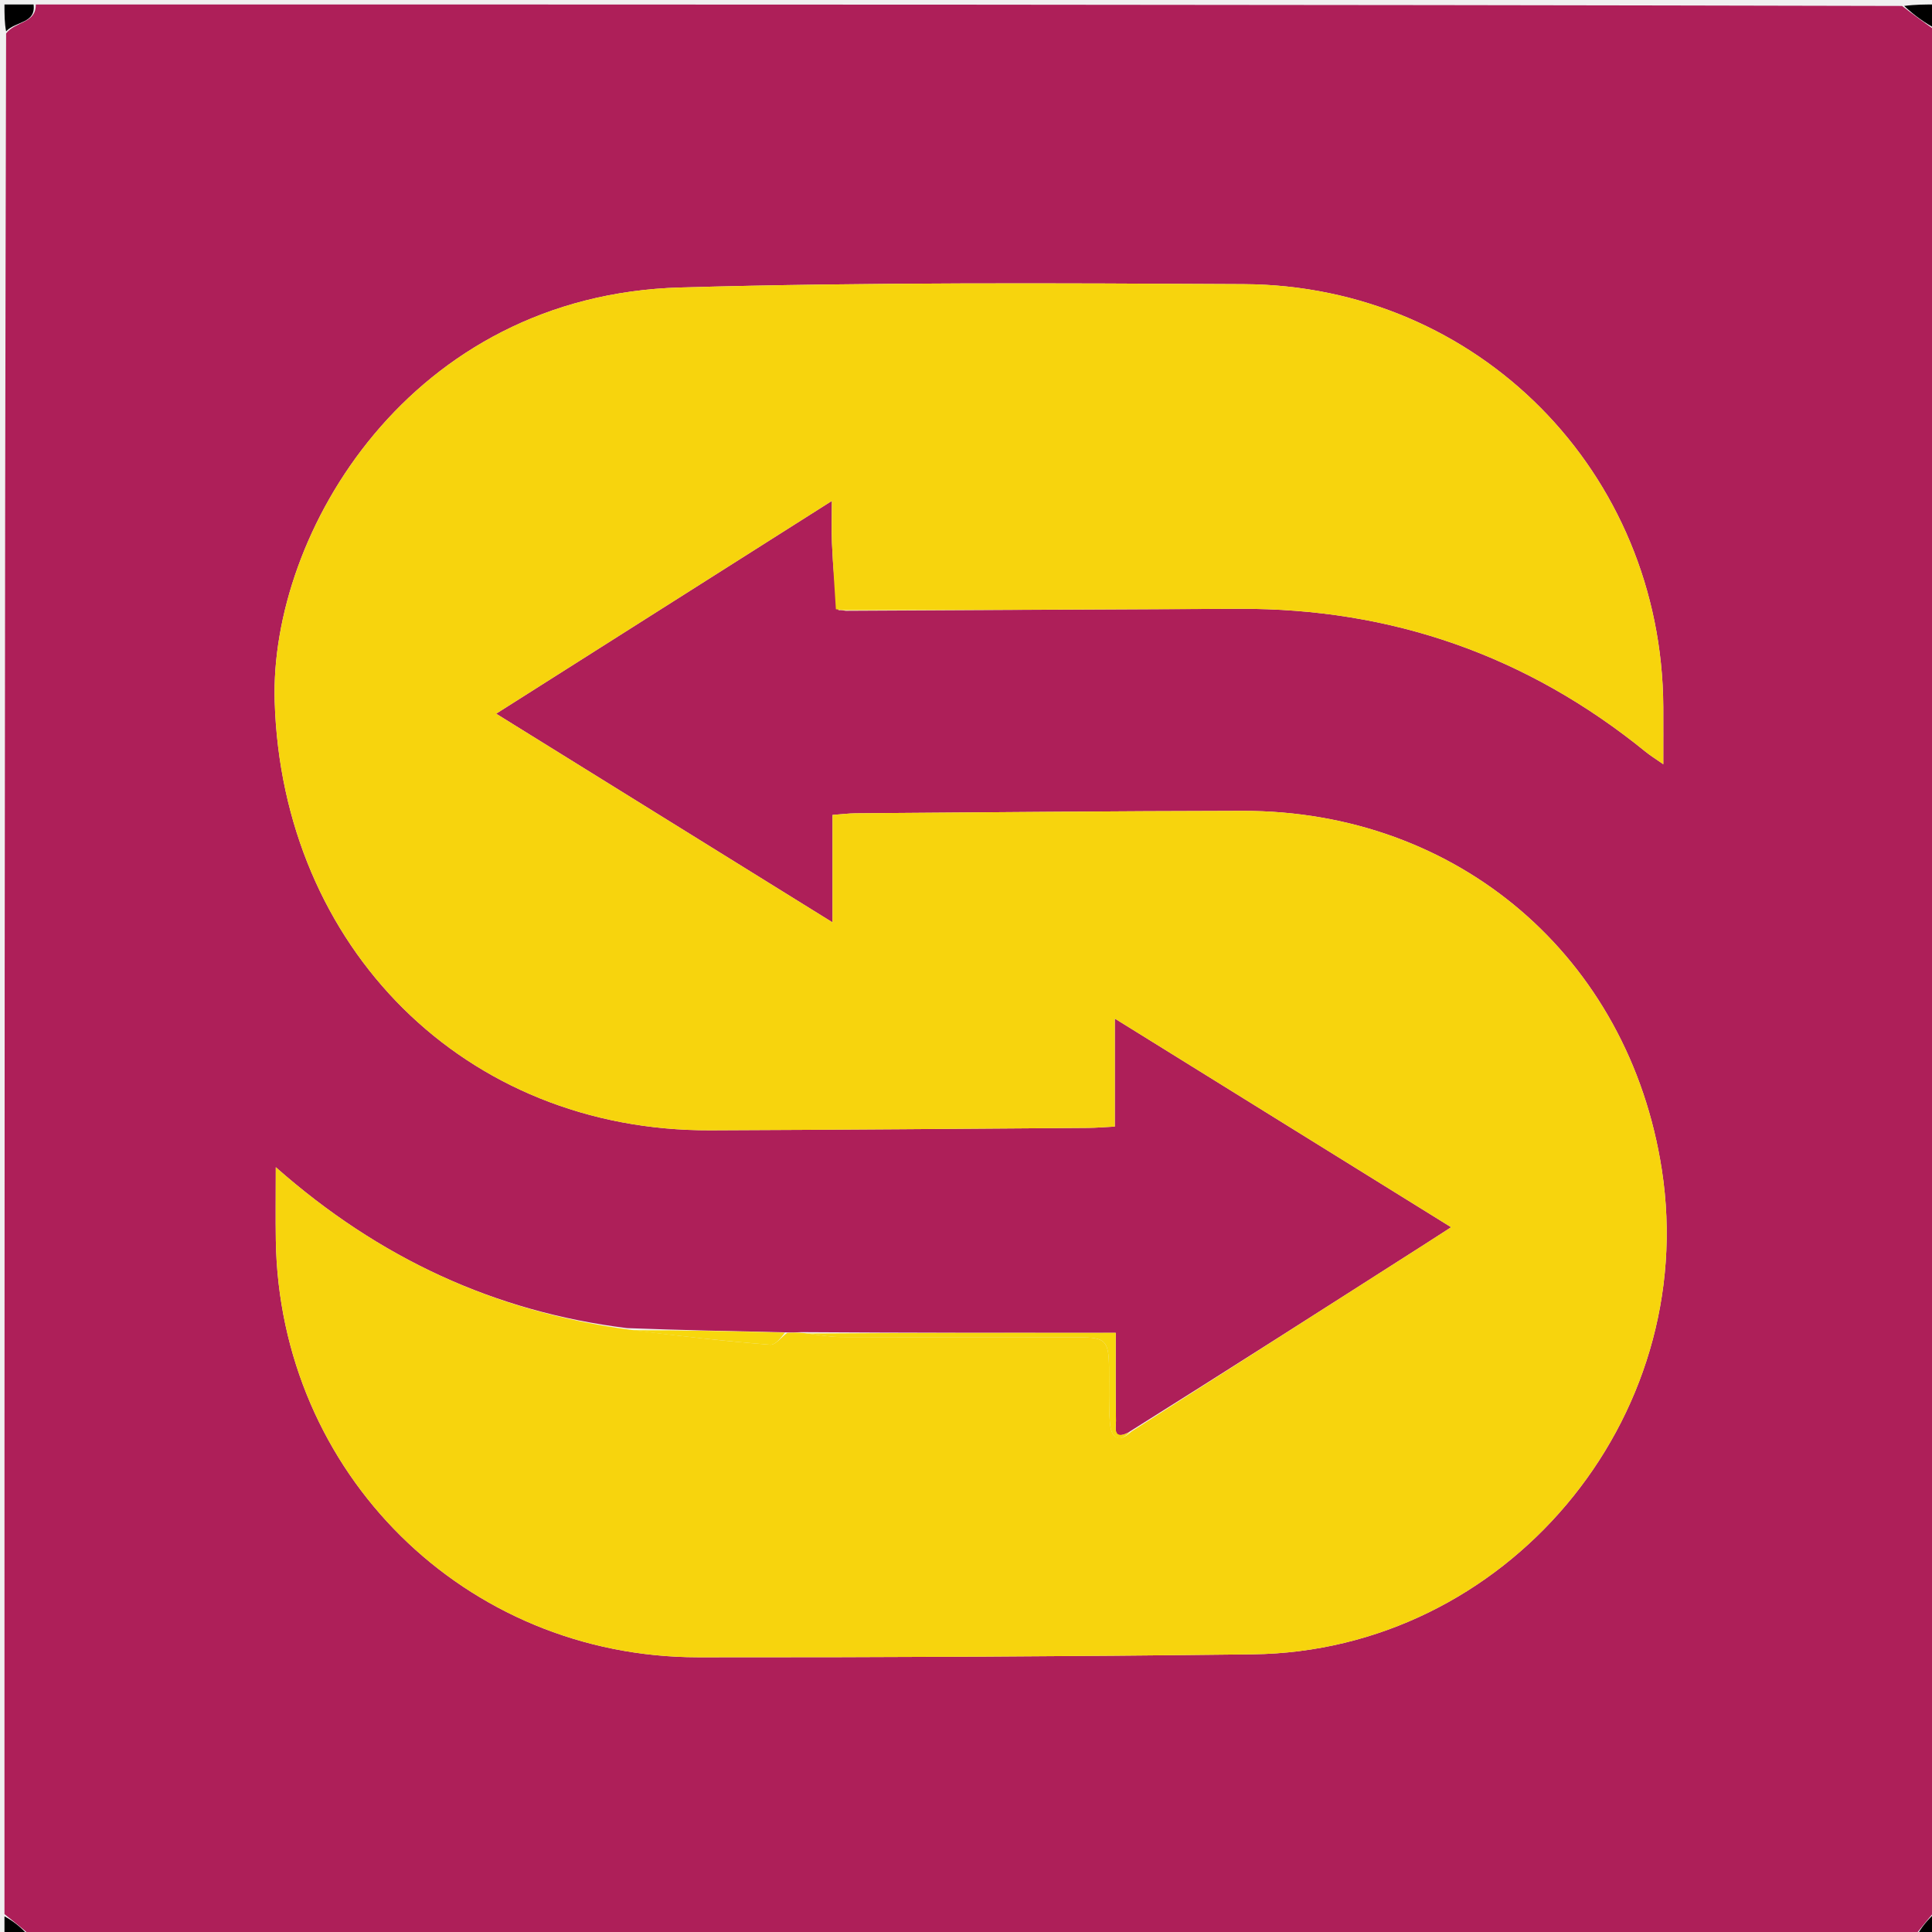
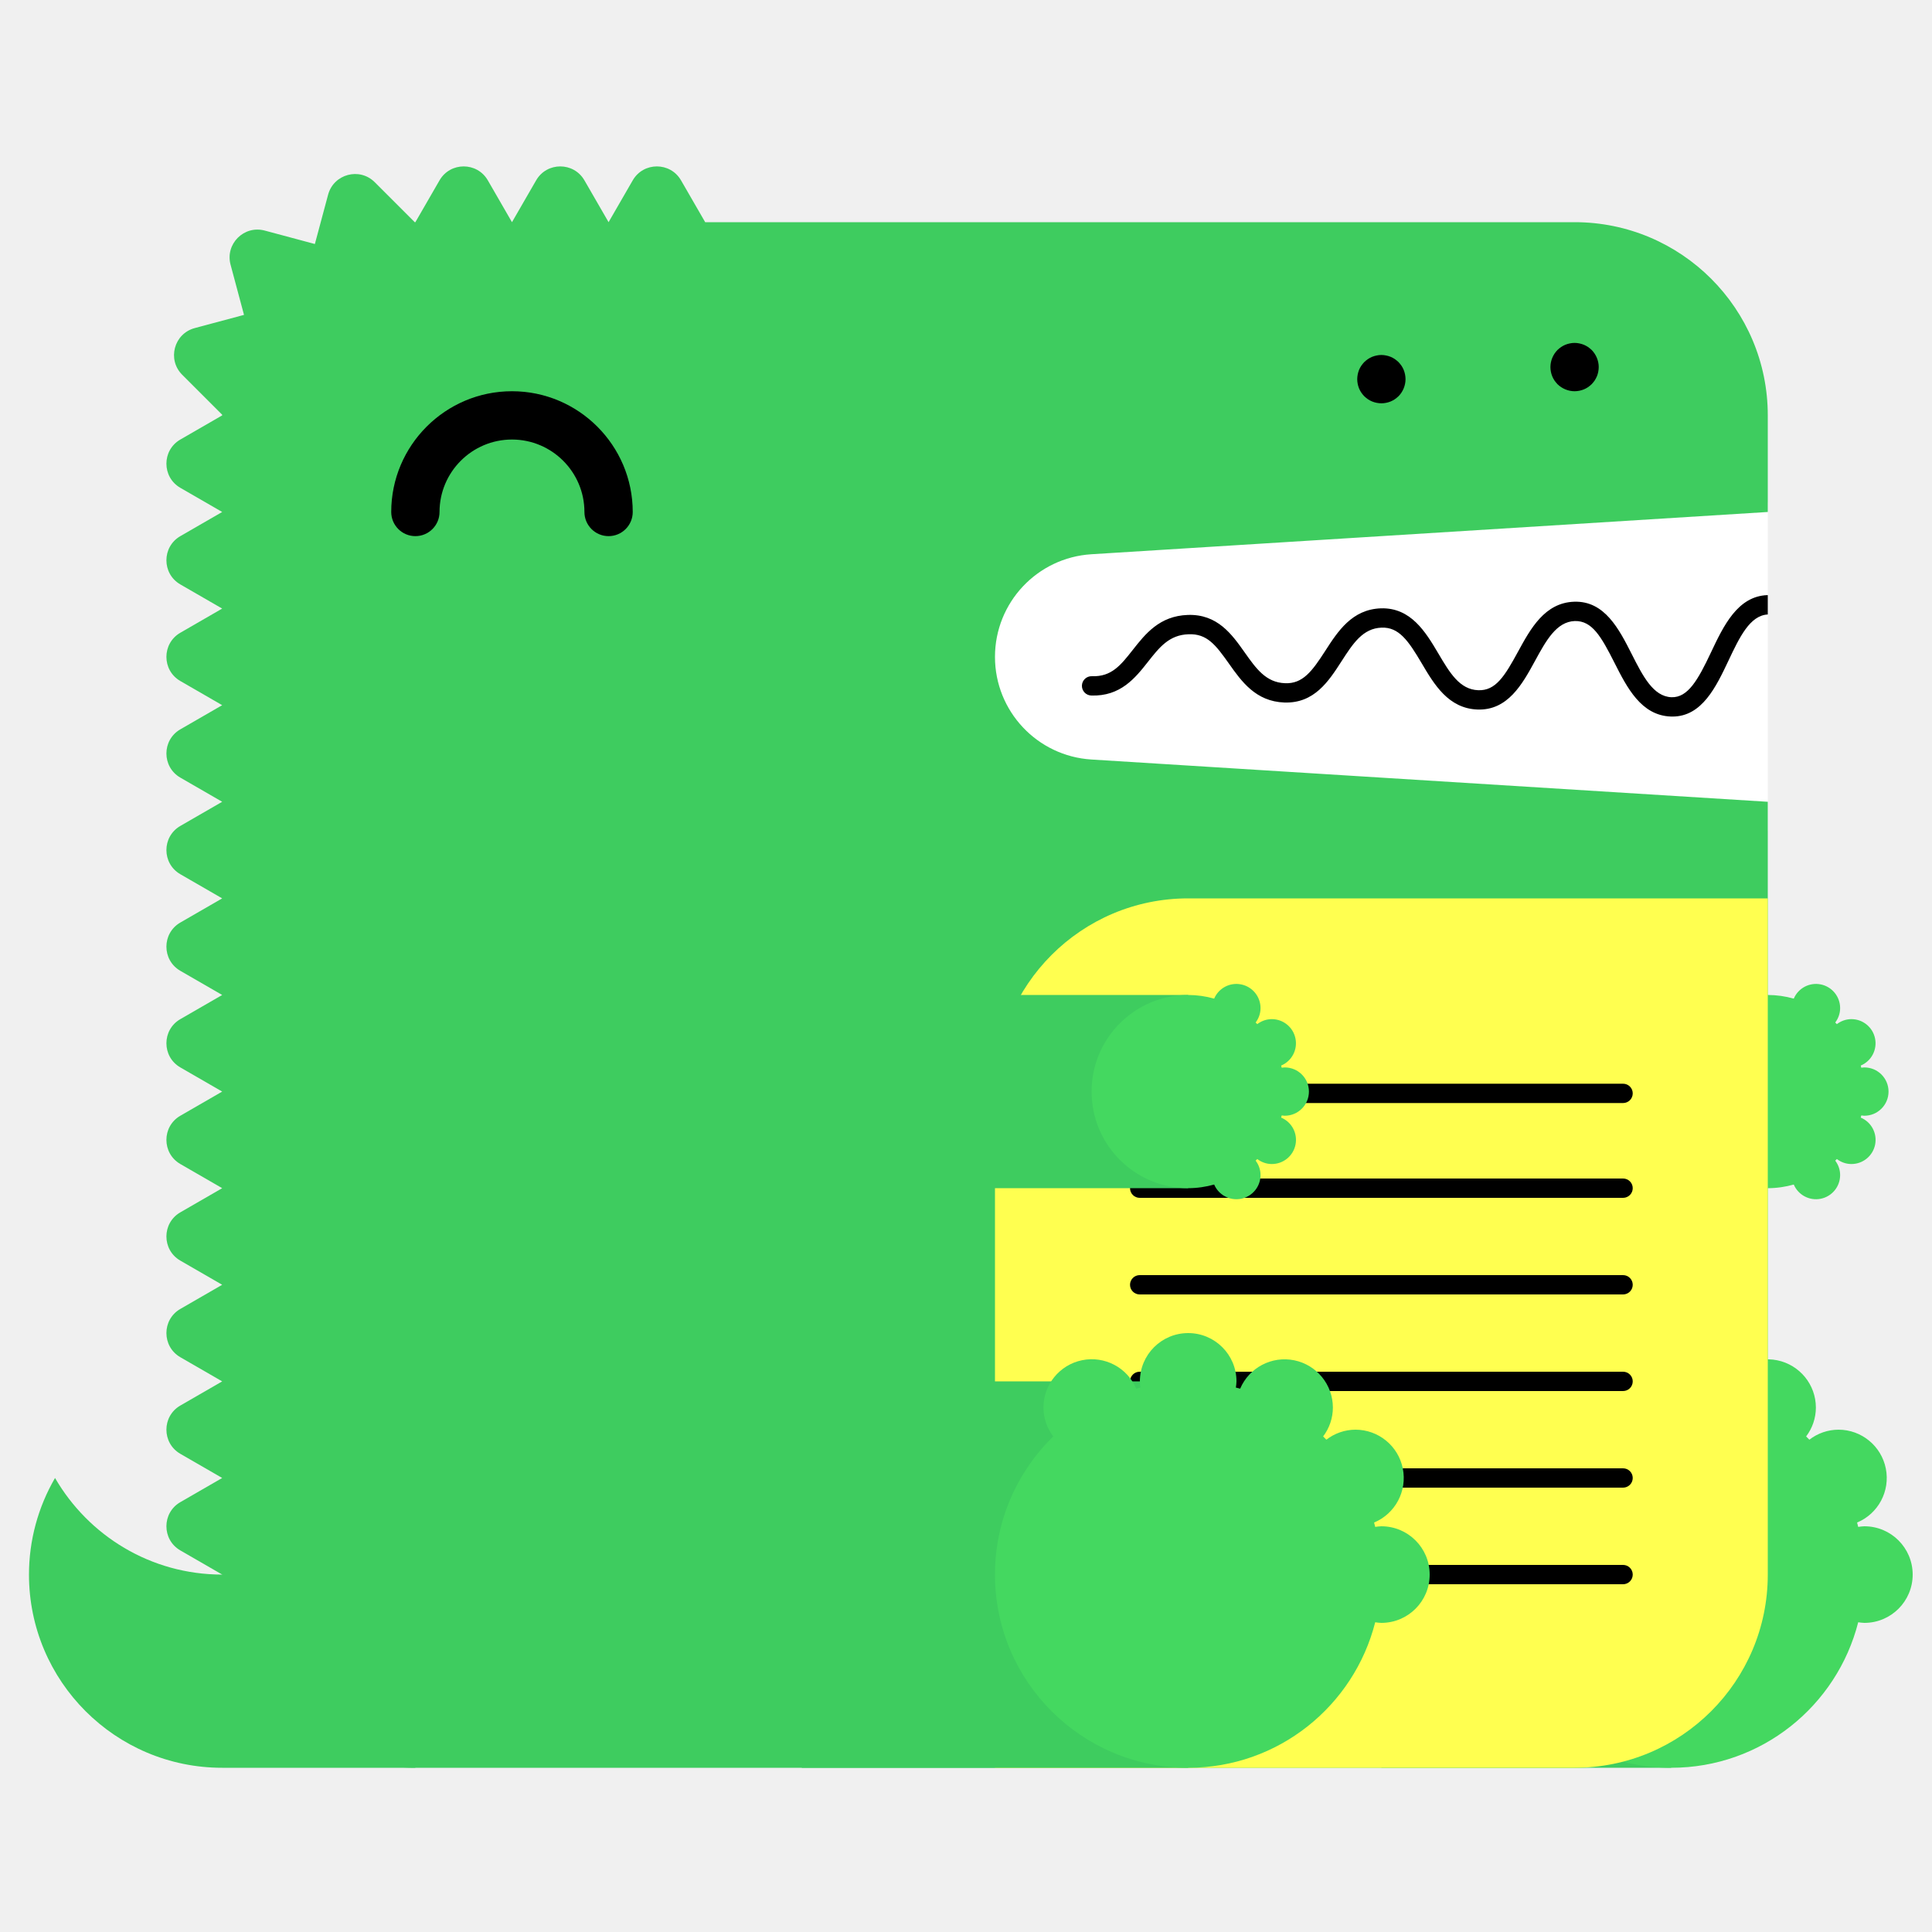
- <svg xmlns="http://www.w3.org/2000/svg" version="1.1" id="Layer_1" x="0px" y="0px" width="100%" viewBox="0 0 432 432" enable-background="new 0 0 432 432" xml:space="preserve">
-   <path fill="#AE1F59" opacity="1" stroke="none" d=" M1,428   C1,287.977 1,147.953 1.366,7.475   C3.516,4.696 8.076,5.262 8,1   C147.023,1 286.047,1 425.311,1.332   C428.035,3.443 430.518,5.221 433,7   C433,147.023 433,287.047 432.703,427.275   C430.937,429.321 429.469,431.16 428,433   C287.643,433 147.287,433 6.744,432.711   C4.705,430.948 2.853,429.474 1,428  M140.197,296.971   C110.673,293.312 84.795,281.416 61.666,260.992   C61.666,267.343 61.603,272.301 61.675,277.256   C62.439,329.369 103.933,370.535 156.127,370.573   C197.447,370.603 238.77,370.401 280.087,369.911   C336.616,369.241 380.217,317.42 371.591,261.551   C364.256,214.043 326.036,181.245 277.856,181.312   C249.032,181.352 220.208,181.65 191.384,181.853   C189.799,181.864 188.215,182.071 186.155,182.221   C186.155,190.244 186.155,197.793 186.155,206.246   C160.761,190.492 136.161,175.231 110.939,159.584   C136.238,143.55 160.627,128.092 186.01,112.005   C186.01,115.993 185.909,118.762 186.032,121.521   C186.252,126.43 186.609,131.334 187.548,136.453   C187.769,136.415 187.991,136.378 189.097,136.579   C218.419,136.428 247.742,136.253 277.065,136.131   C311.175,135.99 341.513,146.604 368.007,168.135   C369.068,168.997 370.246,169.714 371.916,170.88   C371.916,166.009 371.934,162.021 371.914,158.034   C371.641,105.609 330.481,63.822 278.108,63.535   C236.124,63.305 194.113,63.092 152.154,64.278   C91.681,65.987 60.282,119.179 61.421,156.85   C63.081,211.736 103.81,252.949 158.864,252.739   C187.021,252.632 215.178,252.394 243.336,252.198   C245.11,252.186 246.883,252.028 249.275,251.907   C249.275,243.836 249.275,236.164 249.275,227.757   C274.719,243.542 299.349,258.823 324.477,274.412   C322.011,276.002 320.344,277.085 318.67,278.155   C296.779,292.137 274.888,306.117 252.207,320.348   C248.716,322.147 249.561,319.16 249.536,317.719   C249.423,311.114 249.486,304.505 249.486,298.027   C225.824,298.027 202.918,298.027 179.218,297.871   C178.145,297.929 177.072,297.987 175.072,297.897   C163.716,297.66 152.36,297.423 140.197,296.971  z" />
-   <path fill="#000000" opacity="1" stroke="none" d=" M7.502,1   C8.076,5.262 3.516,4.696 1.366,7.01   C1,5.079 1,3.159 1,1   C2.999,1 5.001,1 7.502,1  z" />
-   <path fill="#000000" opacity="1" stroke="none" d=" M433,6.501   C430.518,5.221 428.035,3.443 425.776,1.332   C428.24,1 430.48,1 433,1   C433,2.663 433,4.332 433,6.501  z" />
-   <path fill="#000000" opacity="1" stroke="none" d=" M1,428.5   C2.853,429.474 4.705,430.948 6.279,432.711   C4.421,433 2.842,433 1,433   C1,431.671 1,430.335 1,428.5  z" />
-   <path fill="#000000" opacity="1" stroke="none" d=" M428.5,433   C429.469,431.16 430.937,429.321 432.703,427.74   C433,429.579 433,431.158 433,433   C431.671,433 430.335,433 428.5,433  z" />
-   <path fill="#F7D40D" opacity="1" stroke="none" d=" M186.908,136.239   C186.609,131.334 186.252,126.43 186.032,121.521   C185.909,118.762 186.01,115.993 186.01,112.005   C160.627,128.092 136.238,143.55 110.939,159.584   C136.161,175.231 160.761,190.492 186.155,206.246   C186.155,197.793 186.155,190.244 186.155,182.221   C188.215,182.071 189.799,181.864 191.384,181.853   C220.208,181.65 249.032,181.352 277.856,181.312   C326.036,181.245 364.256,214.043 371.591,261.551   C380.217,317.42 336.616,369.241 280.087,369.911   C238.77,370.401 197.447,370.603 156.127,370.573   C103.933,370.535 62.439,329.369 61.675,277.256   C61.603,272.301 61.666,267.343 61.666,260.992   C84.795,281.416 110.673,293.312 140.861,297.332   C151.754,298.738 161.976,299.884 172.224,300.689   C173.406,300.781 174.737,298.972 175.999,298.045   C177.072,297.987 178.145,297.929 179.997,298.099   C183.239,298.552 185.7,298.964 188.163,298.972   C205.9,299.031 223.637,298.976 241.374,299.029   C247.216,299.047 247.883,299.8 247.984,305.703   C248.055,309.845 247.847,314.006 248.178,318.126   C248.436,321.342 249.966,322.926 252.997,320.098   C274.888,306.117 296.779,292.137 318.67,278.155   C320.344,277.085 322.011,276.002 324.477,274.412   C299.349,258.823 274.719,243.542 249.275,227.757   C249.275,236.164 249.275,243.836 249.275,251.907   C246.883,252.028 245.11,252.186 243.336,252.198   C215.178,252.394 187.021,252.632 158.864,252.739   C103.81,252.949 63.081,211.736 61.421,156.85   C60.282,119.179 91.681,65.987 152.154,64.278   C194.113,63.092 236.124,63.305 278.108,63.535   C330.481,63.822 371.641,105.609 371.914,158.034   C371.934,162.021 371.916,166.009 371.916,170.88   C370.246,169.714 369.068,168.997 368.007,168.135   C341.513,146.604 311.175,135.99 277.065,136.131   C247.742,136.253 218.419,136.428 188.49,136.437   C187.56,136.248 187.235,136.23 186.908,136.239  z" />
-   <path fill="#F7D70D" opacity="1" stroke="none" d=" M252.602,320.223   C249.966,322.926 248.436,321.342 248.178,318.126   C247.847,314.006 248.055,309.845 247.984,305.703   C247.883,299.8 247.216,299.047 241.374,299.029   C223.637,298.976 205.9,299.031 188.163,298.972   C185.7,298.964 183.239,298.552 180.394,298.177   C202.918,298.027 225.824,298.027 249.486,298.027   C249.486,304.505 249.423,311.114 249.536,317.719   C249.561,319.16 248.716,322.147 252.602,320.223  z" />
-   <path fill="#F7D70D" opacity="1" stroke="none" d=" M175.535,297.971   C174.737,298.972 173.406,300.781 172.224,300.689   C161.976,299.884 151.754,298.738 141.264,297.44   C152.36,297.423 163.716,297.66 175.535,297.971  z" />
-   <path fill="#FCE108" opacity="1" stroke="none" d=" M187.228,136.346   C187.235,136.23 187.56,136.248 188.048,136.317   C187.991,136.378 187.769,136.415 187.228,136.346  z" />
+ <svg xmlns="http://www.w3.org/2000/svg" width="200" height="200" viewBox="0 0 200 200">
+   <g fill="none" fill-rule="evenodd">
+     <path fill="#FFF" d="M99 52h84v34H99z" />
+     <path d="M23 163c-7.398 0-13.843-4.027-17.303-10A19.886 19.886 0 0 0 3 163c0 11.046 8.954 20 20 20h20v-20H23z" fill="#3ECC5F" />
+     <path d="M112.98 57.376L183 53V43c0-11.046-8.954-20-20-20H73l-2.5-4.33c-1.112-1.925-3.889-1.925-5 0L63 23l-2.5-4.33c-1.111-1.925-3.889-1.925-5 0L53 23l-2.5-4.33c-1.111-1.925-3.889-1.925-5 0L43 23c-.022 0-.042.003-.065.003l-4.142-4.141c-1.57-1.571-4.252-.853-4.828 1.294l-1.369 5.104-5.192-1.392c-2.148-.575-4.111 1.389-3.535 3.536l1.39 5.193-5.102 1.367c-2.148.576-2.867 3.259-1.296 4.83l4.142 4.142c0 .021-.003.042-.003.064l-4.33 2.5c-1.925 1.111-1.925 3.889 0 5L23 53l-4.33 2.5c-1.925 1.111-1.925 3.889 0 5L23 63l-4.33 2.5c-1.925 1.111-1.925 3.889 0 5L23 73l-4.33 2.5c-1.925 1.111-1.925 3.889 0 5L23 83l-4.33 2.5c-1.925 1.111-1.925 3.889 0 5L23 93l-4.33 2.5c-1.925 1.111-1.925 3.889 0 5L23 103l-4.33 2.5c-1.925 1.111-1.925 3.889 0 5L23 113l-4.33 2.5c-1.925 1.111-1.925 3.889 0 5L23 123l-4.33 2.5c-1.925 1.111-1.925 3.889 0 5L23 133l-4.33 2.5c-1.925 1.111-1.925 3.889 0 5L23 143l-4.33 2.5c-1.925 1.111-1.925 3.889 0 5L23 153l-4.33 2.5c-1.925 1.111-1.925 3.889 0 5L23 163c0 11.046 8.954 20 20 20h120c11.046 0 20-8.954 20-20V83l-70.02-4.376A10.645 10.645 0 0 1 103 68c0-5.621 4.37-10.273 9.98-10.624" fill="#3ECC5F" />
+     <path fill="#3ECC5F" d="M143 183h30v-40h-30z" />
+     <path d="M193 158c-.219 0-.428.037-.639.064-.038-.15-.074-.301-.116-.451A5 5 0 0 0 190.32 148a4.96 4.96 0 0 0-3.016 1.036 26.531 26.531 0 0 0-.335-.336 4.955 4.955 0 0 0 1.011-2.987 5 5 0 0 0-9.599-1.959c-.148-.042-.297-.077-.445-.115.027-.211.064-.42.064-.639a5 5 0 0 0-5-5 5 5 0 0 0-5 5c0 .219.037.428.064.639-.148.038-.297.073-.445.115a4.998 4.998 0 0 0-9.599 1.959c0 1.125.384 2.151 1.011 2.987-3.717 3.632-6.031 8.693-6.031 14.3 0 11.046 8.954 20 20 20 9.339 0 17.16-6.41 19.361-15.064.211.027.42.064.639.064a5 5 0 0 0 5-5 5 5 0 0 0-5-5" fill="#44D860" />
+     <path fill="#3ECC5F" d="M153 123h30v-20h-30z" />
+     <path d="M193 115.5a2.5 2.5 0 1 0 0-5c-.109 0-.214.019-.319.032-.02-.075-.037-.15-.058-.225a2.501 2.501 0 0 0-.963-4.807c-.569 0-1.088.197-1.508.518a6.653 6.653 0 0 0-.168-.168c.314-.417.506-.931.506-1.494a2.5 2.5 0 0 0-4.8-.979A9.987 9.987 0 0 0 183 103c-5.522 0-10 4.478-10 10s4.478 10 10 10c.934 0 1.833-.138 2.69-.377a2.5 2.5 0 0 0 4.8-.979c0-.563-.192-1.077-.506-1.494.057-.055.113-.111.168-.168.42.321.939.518 1.508.518a2.5 2.5 0 0 0 .963-4.807c.021-.074.038-.15.058-.225.105.013.21.032.319.032" fill="#44D860" />
+     <path d="M63 55.5a2.5 2.5 0 0 1-2.5-2.5c0-4.136-3.364-7.5-7.5-7.5s-7.5 3.364-7.5 7.5a2.5 2.5 0 1 1-5 0c0-6.893 5.607-12.5 12.5-12.5S65.5 46.107 65.5 53a2.5 2.5 0 0 1-2.5 2.5" fill="#000" />
+     <path d="M103 183h60c11.046 0 20-8.954 20-20V93h-60c-11.046 0-20 8.954-20 20v70z" fill="#FFFF50" />
+     <path d="M168.02 124h-50.04a1 1 0 1 1 0-2h50.04a1 1 0 1 1 0 2m0 20h-50.04a1 1 0 1 1 0-2h50.04a1 1 0 1 1 0 2m0 20h-50.04a1 1 0 1 1 0-2h50.04a1 1 0 1 1 0 2m0-49.814h-50.04a1 1 0 1 1 0-2h50.04a1 1 0 1 1 0 2m0 19.814h-50.04a1 1 0 1 1 0-2h50.04a1 1 0 1 1 0 2m0 20h-50.04a1 1 0 1 1 0-2h50.04a1 1 0 1 1 0 2M183 61.611c-.012 0-.022-.006-.034-.005-3.09.105-4.552 3.196-5.842 5.923-1.346 2.85-2.387 4.703-4.093 4.647-1.889-.068-2.969-2.202-4.113-4.46-1.314-2.594-2.814-5.536-5.963-5.426-3.046.104-4.513 2.794-5.807 5.167-1.377 2.528-2.314 4.065-4.121 3.994-1.927-.07-2.951-1.805-4.136-3.813-1.321-2.236-2.848-4.75-5.936-4.664-2.994.103-4.465 2.385-5.763 4.4-1.373 2.13-2.335 3.428-4.165 3.351-1.973-.07-2.992-1.51-4.171-3.177-1.324-1.873-2.816-3.993-5.895-3.89-2.928.1-4.399 1.97-5.696 3.618-1.232 1.564-2.194 2.802-4.229 2.724a1 1 0 0 0-.072 2c3.017.101 4.545-1.8 5.872-3.487 1.177-1.496 2.193-2.787 4.193-2.855 1.926-.082 2.829 1.115 4.195 3.045 1.297 1.834 2.769 3.914 5.731 4.021 3.103.104 4.596-2.215 5.918-4.267 1.182-1.834 2.202-3.417 4.15-3.484 1.793-.067 2.769 1.35 4.145 3.681 1.297 2.197 2.766 4.686 5.787 4.796 3.125.108 4.634-2.62 5.949-5.035 1.139-2.088 2.214-4.06 4.119-4.126 1.793-.042 2.728 1.595 4.111 4.33 1.292 2.553 2.757 5.445 5.825 5.556l.169.003c3.064 0 4.518-3.075 5.805-5.794 1.139-2.41 2.217-4.68 4.067-4.773v-2z" fill="#000" />
+     <path fill="#3ECC5F" d="M83 183h40v-40H83z" />
+     <path d="M143 158c-.219 0-.428.037-.639.064-.038-.15-.074-.301-.116-.451A5 5 0 0 0 140.32 148a4.96 4.96 0 0 0-3.016 1.036 26.531 26.531 0 0 0-.335-.336 4.955 4.955 0 0 0 1.011-2.987 5 5 0 0 0-9.599-1.959c-.148-.042-.297-.077-.445-.115.027-.211.064-.42.064-.639a5 5 0 0 0-5-5 5 5 0 0 0-5 5c0 .219.037.428.064.639-.148.038-.297.073-.445.115a4.998 4.998 0 0 0-9.599 1.959c0 1.125.384 2.151 1.011 2.987-3.717 3.632-6.031 8.693-6.031 14.3 0 11.046 8.954 20 20 20 9.339 0 17.16-6.41 19.361-15.064.211.027.42.064.639.064a5 5 0 0 0 5-5 5 5 0 0 0-5-5" fill="#44D860" />
+     <path fill="#3ECC5F" d="M83 123h40v-20H83z" />
+     <path d="M133 115.5a2.5 2.5 0 1 0 0-5c-.109 0-.214.019-.319.032-.02-.075-.037-.15-.058-.225a2.501 2.501 0 0 0-.963-4.807c-.569 0-1.088.197-1.508.518a6.653 6.653 0 0 0-.168-.168c.314-.417.506-.931.506-1.494a2.5 2.5 0 0 0-4.8-.979A9.987 9.987 0 0 0 123 103c-5.522 0-10 4.478-10 10s4.478 10 10 10c.934 0 1.833-.138 2.69-.377a2.5 2.5 0 0 0 4.8-.979c0-.563-.192-1.077-.506-1.494.057-.055.113-.111.168-.168.42.321.939.518 1.508.518a2.5 2.5 0 0 0 .963-4.807c.021-.074.038-.15.058-.225.105.013.21.032.319.032" fill="#44D860" />
+     <path d="M143 41.75c-.16 0-.33-.02-.49-.05a2.52 2.52 0 0 1-.47-.14c-.15-.06-.29-.14-.431-.23-.13-.09-.259-.2-.38-.31-.109-.12-.219-.24-.309-.38s-.17-.28-.231-.43a2.619 2.619 0 0 1-.189-.96c0-.16.02-.33.05-.49.03-.16.08-.31.139-.47.061-.15.141-.29.231-.43.09-.13.2-.26.309-.38.121-.11.25-.22.38-.31.141-.09.281-.17.431-.23.149-.06.31-.11.47-.14.32-.07.65-.07.98 0 .159.03.32.08.47.14.149.06.29.14.43.23.13.09.259.2.38.31.11.12.22.25.31.38.09.14.17.28.23.43.06.16.11.31.14.47.029.16.05.33.05.49 0 .66-.271 1.31-.73 1.77-.121.11-.25.22-.38.31-.14.09-.281.17-.43.23a2.565 2.565 0 0 1-.96.19m20-1.25c-.66 0-1.3-.27-1.771-.73a3.802 3.802 0 0 1-.309-.38c-.09-.14-.17-.28-.231-.43a2.619 2.619 0 0 1-.189-.96c0-.66.27-1.3.729-1.77.121-.11.25-.22.38-.31.141-.09.281-.17.431-.23.149-.06.31-.11.47-.14.32-.07.66-.07.98 0 .159.03.32.08.47.14.149.06.29.14.43.23.13.09.259.2.38.31.459.47.73 1.11.73 1.77 0 .16-.021.33-.05.49-.03.16-.08.32-.14.47-.07.15-.14.29-.23.43-.09.13-.2.26-.31.38-.121.11-.25.22-.38.31-.14.09-.281.17-.43.23a2.565 2.565 0 0 1-.96.19" fill="#000" />
+   </g>
</svg>
